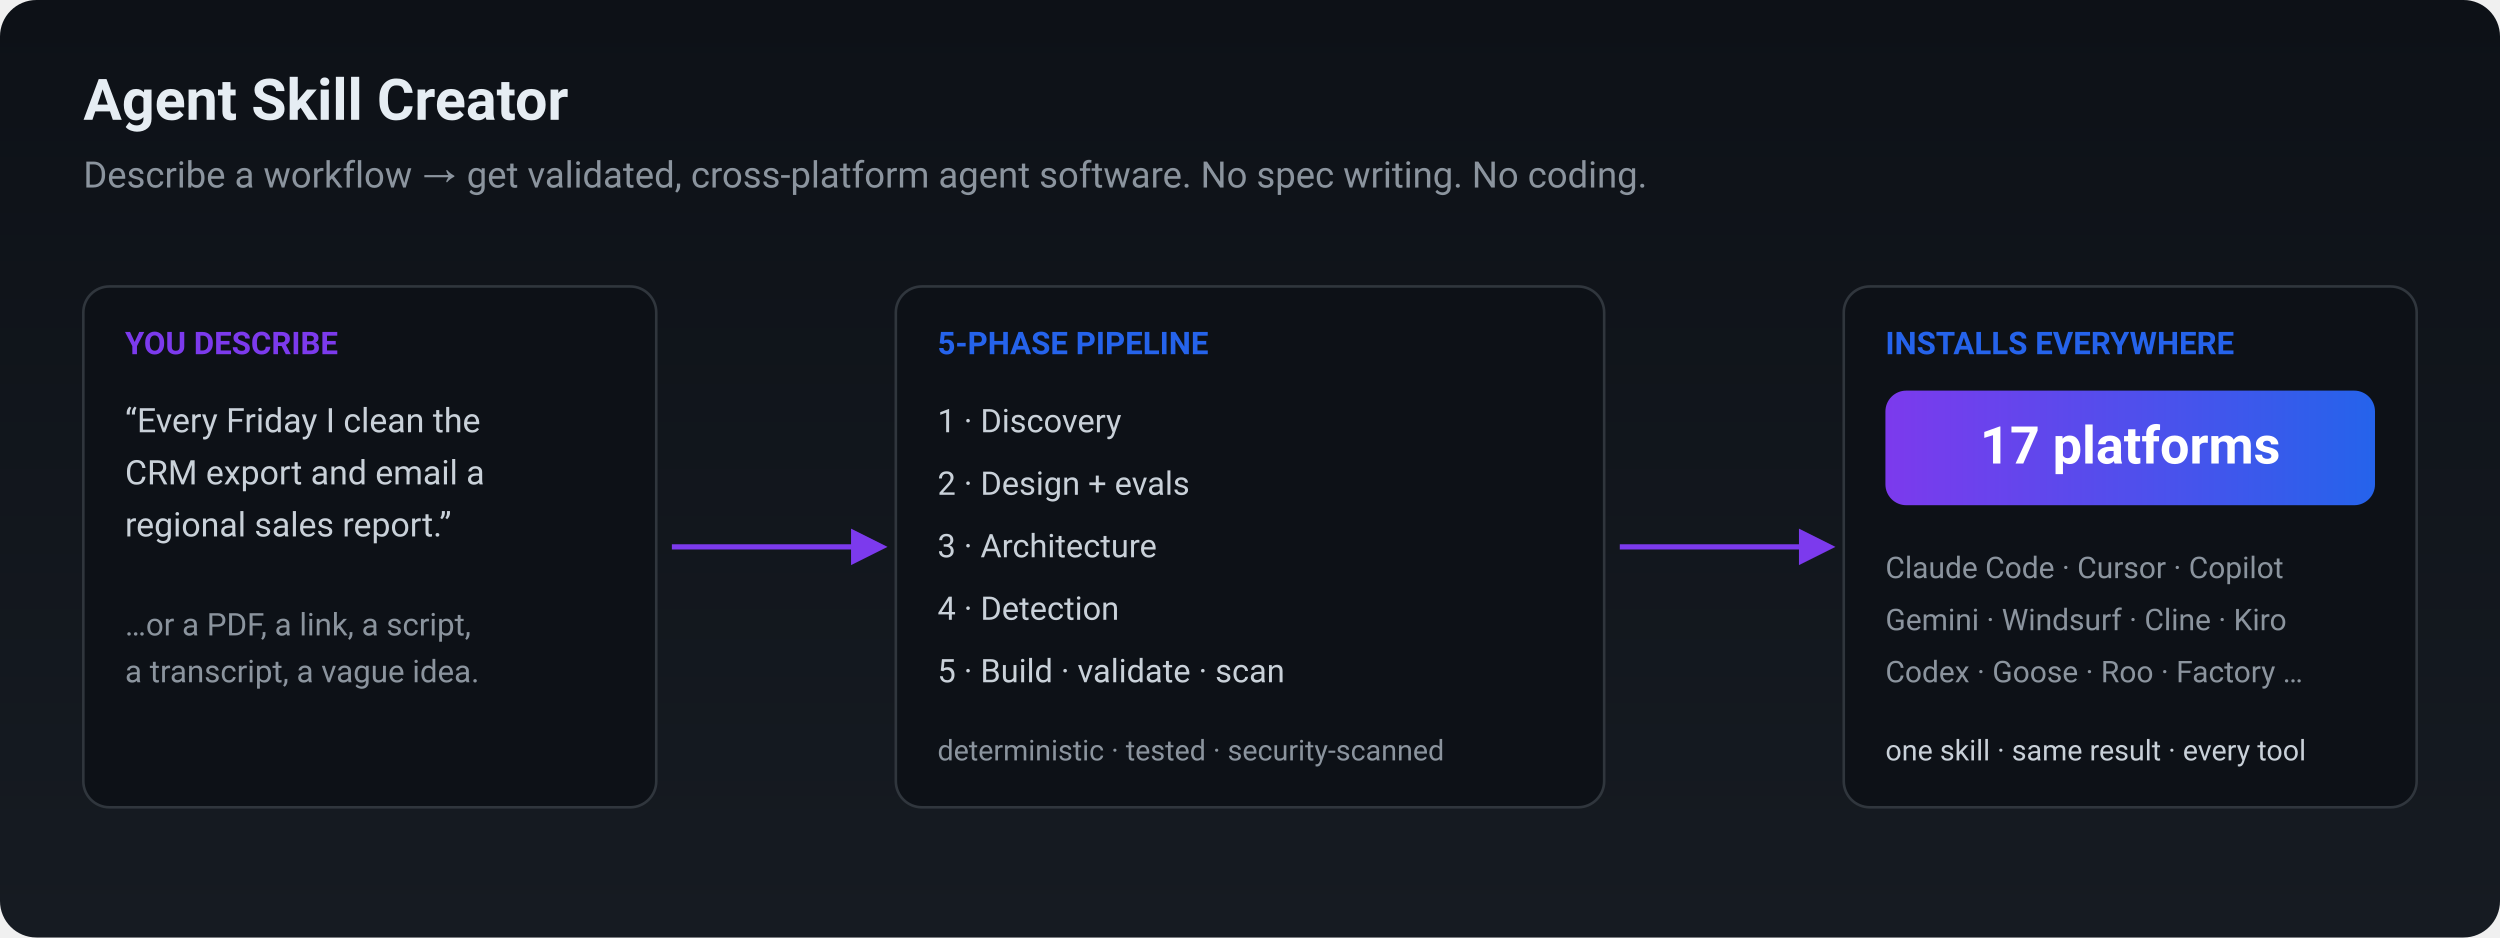
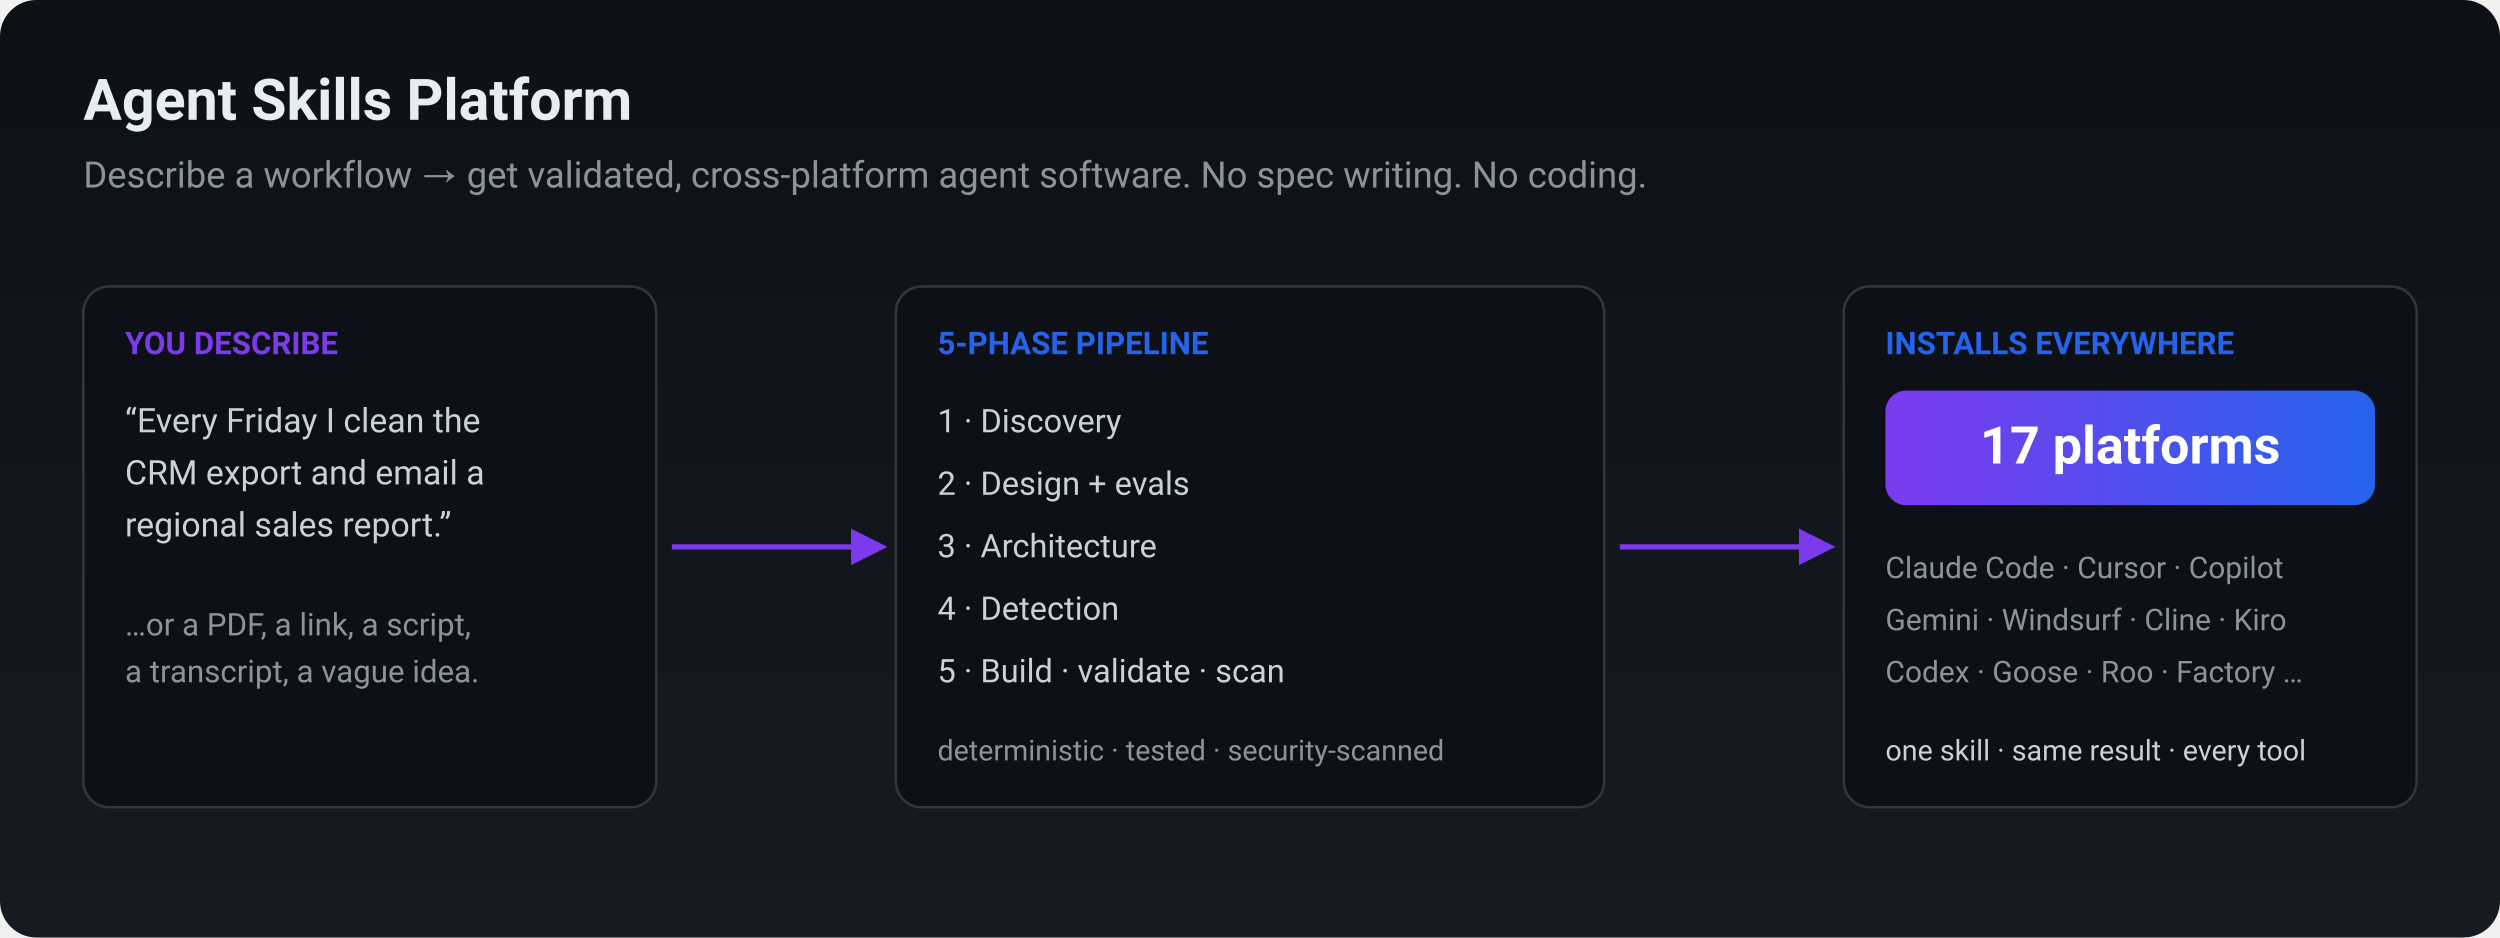
- <svg xmlns="http://www.w3.org/2000/svg" viewBox="0 0 960 360" font-family="ui-sans-serif,system-ui,-apple-system,Segoe UI,Roboto,Helvetica,Arial,sans-serif" role="img" aria-label="Agent Skill Creator: turn a workflow description into a validated skill installed across 17 platforms">
+ <svg xmlns="http://www.w3.org/2000/svg" viewBox="0 0 960 360" font-family="ui-sans-serif,system-ui,-apple-system,Segoe UI,Roboto,Helvetica,Arial,sans-serif" role="img" aria-label="Agent Skills Platform: turn a workflow description into a validated skill installed across 17 platforms">
  <defs>
    <linearGradient id="bg" x1="0" y1="0" x2="0" y2="1">
      <stop offset="0" stop-color="#0d1117" />
      <stop offset="1" stop-color="#161b22" />
    </linearGradient>
    <linearGradient id="accent" x1="0" y1="0" x2="1" y2="0">
      <stop offset="0" stop-color="#7c3aed" />
      <stop offset="1" stop-color="#2563eb" />
    </linearGradient>
    <marker id="arrow" viewBox="0 0 10 10" refX="8" refY="5" markerWidth="7" markerHeight="7" orient="auto-start-reverse">
      <path d="M0 0L10 5L0 10z" fill="#7c3aed" />
    </marker>
  </defs>
  <rect width="960" height="360" rx="14" fill="url(#bg)" />
-   <text x="32" y="46" fill="#e6edf3" font-size="22" font-weight="700">Agent Skill Creator</text>
+   <text x="32" y="46" fill="#e6edf3" font-size="22" font-weight="700">Agent Skills Platform</text>
  <text x="32" y="72" fill="#8b949e" font-size="14">Describe a workflow → get validated, cross-platform agent software. No spec writing. No coding.</text>
  <g>
    <rect x="32" y="110" width="220" height="200" rx="10" fill="#0d1117" stroke="#30363d" />
    <text x="48" y="136" fill="#7c3aed" font-size="12" font-weight="700">YOU DESCRIBE</text>
    <text x="48" y="166" fill="#c9d1d9" font-size="13">“Every Friday I clean the</text>
    <text x="48" y="186" fill="#c9d1d9" font-size="13">CRM export and email a</text>
    <text x="48" y="206" fill="#c9d1d9" font-size="13">regional sales report.”</text>
    <text x="48" y="244" fill="#8b949e" font-size="12">…or a PDF, a link, a script,</text>
    <text x="48" y="262" fill="#8b949e" font-size="12">a transcript, a vague idea.</text>
  </g>
  <line x1="258" y1="210" x2="338" y2="210" stroke="#7c3aed" stroke-width="2" marker-end="url(#arrow)" />
  <g>
    <rect x="344" y="110" width="272" height="200" rx="10" fill="#0d1117" stroke="#30363d" />
    <text x="360" y="136" fill="#2563eb" font-size="12" font-weight="700">5-PHASE PIPELINE</text>
    <g font-size="12.5" fill="#c9d1d9">
      <text x="360" y="166">1 · Discovery</text>
      <text x="360" y="190">2 · Design + evals</text>
      <text x="360" y="214">3 · Architecture</text>
      <text x="360" y="238">4 · Detection</text>
      <text x="360" y="262">5 · Build · validate · scan</text>
    </g>
    <text x="360" y="292" fill="#8b949e" font-size="11">deterministic · tested · security-scanned</text>
  </g>
  <line x1="622" y1="210" x2="702" y2="210" stroke="#7c3aed" stroke-width="2" marker-end="url(#arrow)" />
  <g>
    <rect x="708" y="110" width="220" height="200" rx="10" fill="#0d1117" stroke="#30363d" />
    <text x="724" y="136" fill="#2563eb" font-size="12" font-weight="700">INSTALLS EVERYWHERE</text>
    <rect x="724" y="150" width="188" height="44" rx="8" fill="url(#accent)" />
    <text x="818" y="178" fill="#ffffff" font-size="20" font-weight="700" text-anchor="middle">17 platforms</text>
    <g font-size="11.5" fill="#8b949e">
      <text x="724" y="222">Claude Code · Cursor · Copilot</text>
      <text x="724" y="242">Gemini · Windsurf · Cline · Kiro</text>
      <text x="724" y="262">Codex · Goose · Roo · Factory …</text>
    </g>
    <text x="724" y="292" fill="#c9d1d9" font-size="11">one skill · same result · every tool</text>
  </g>
</svg>
